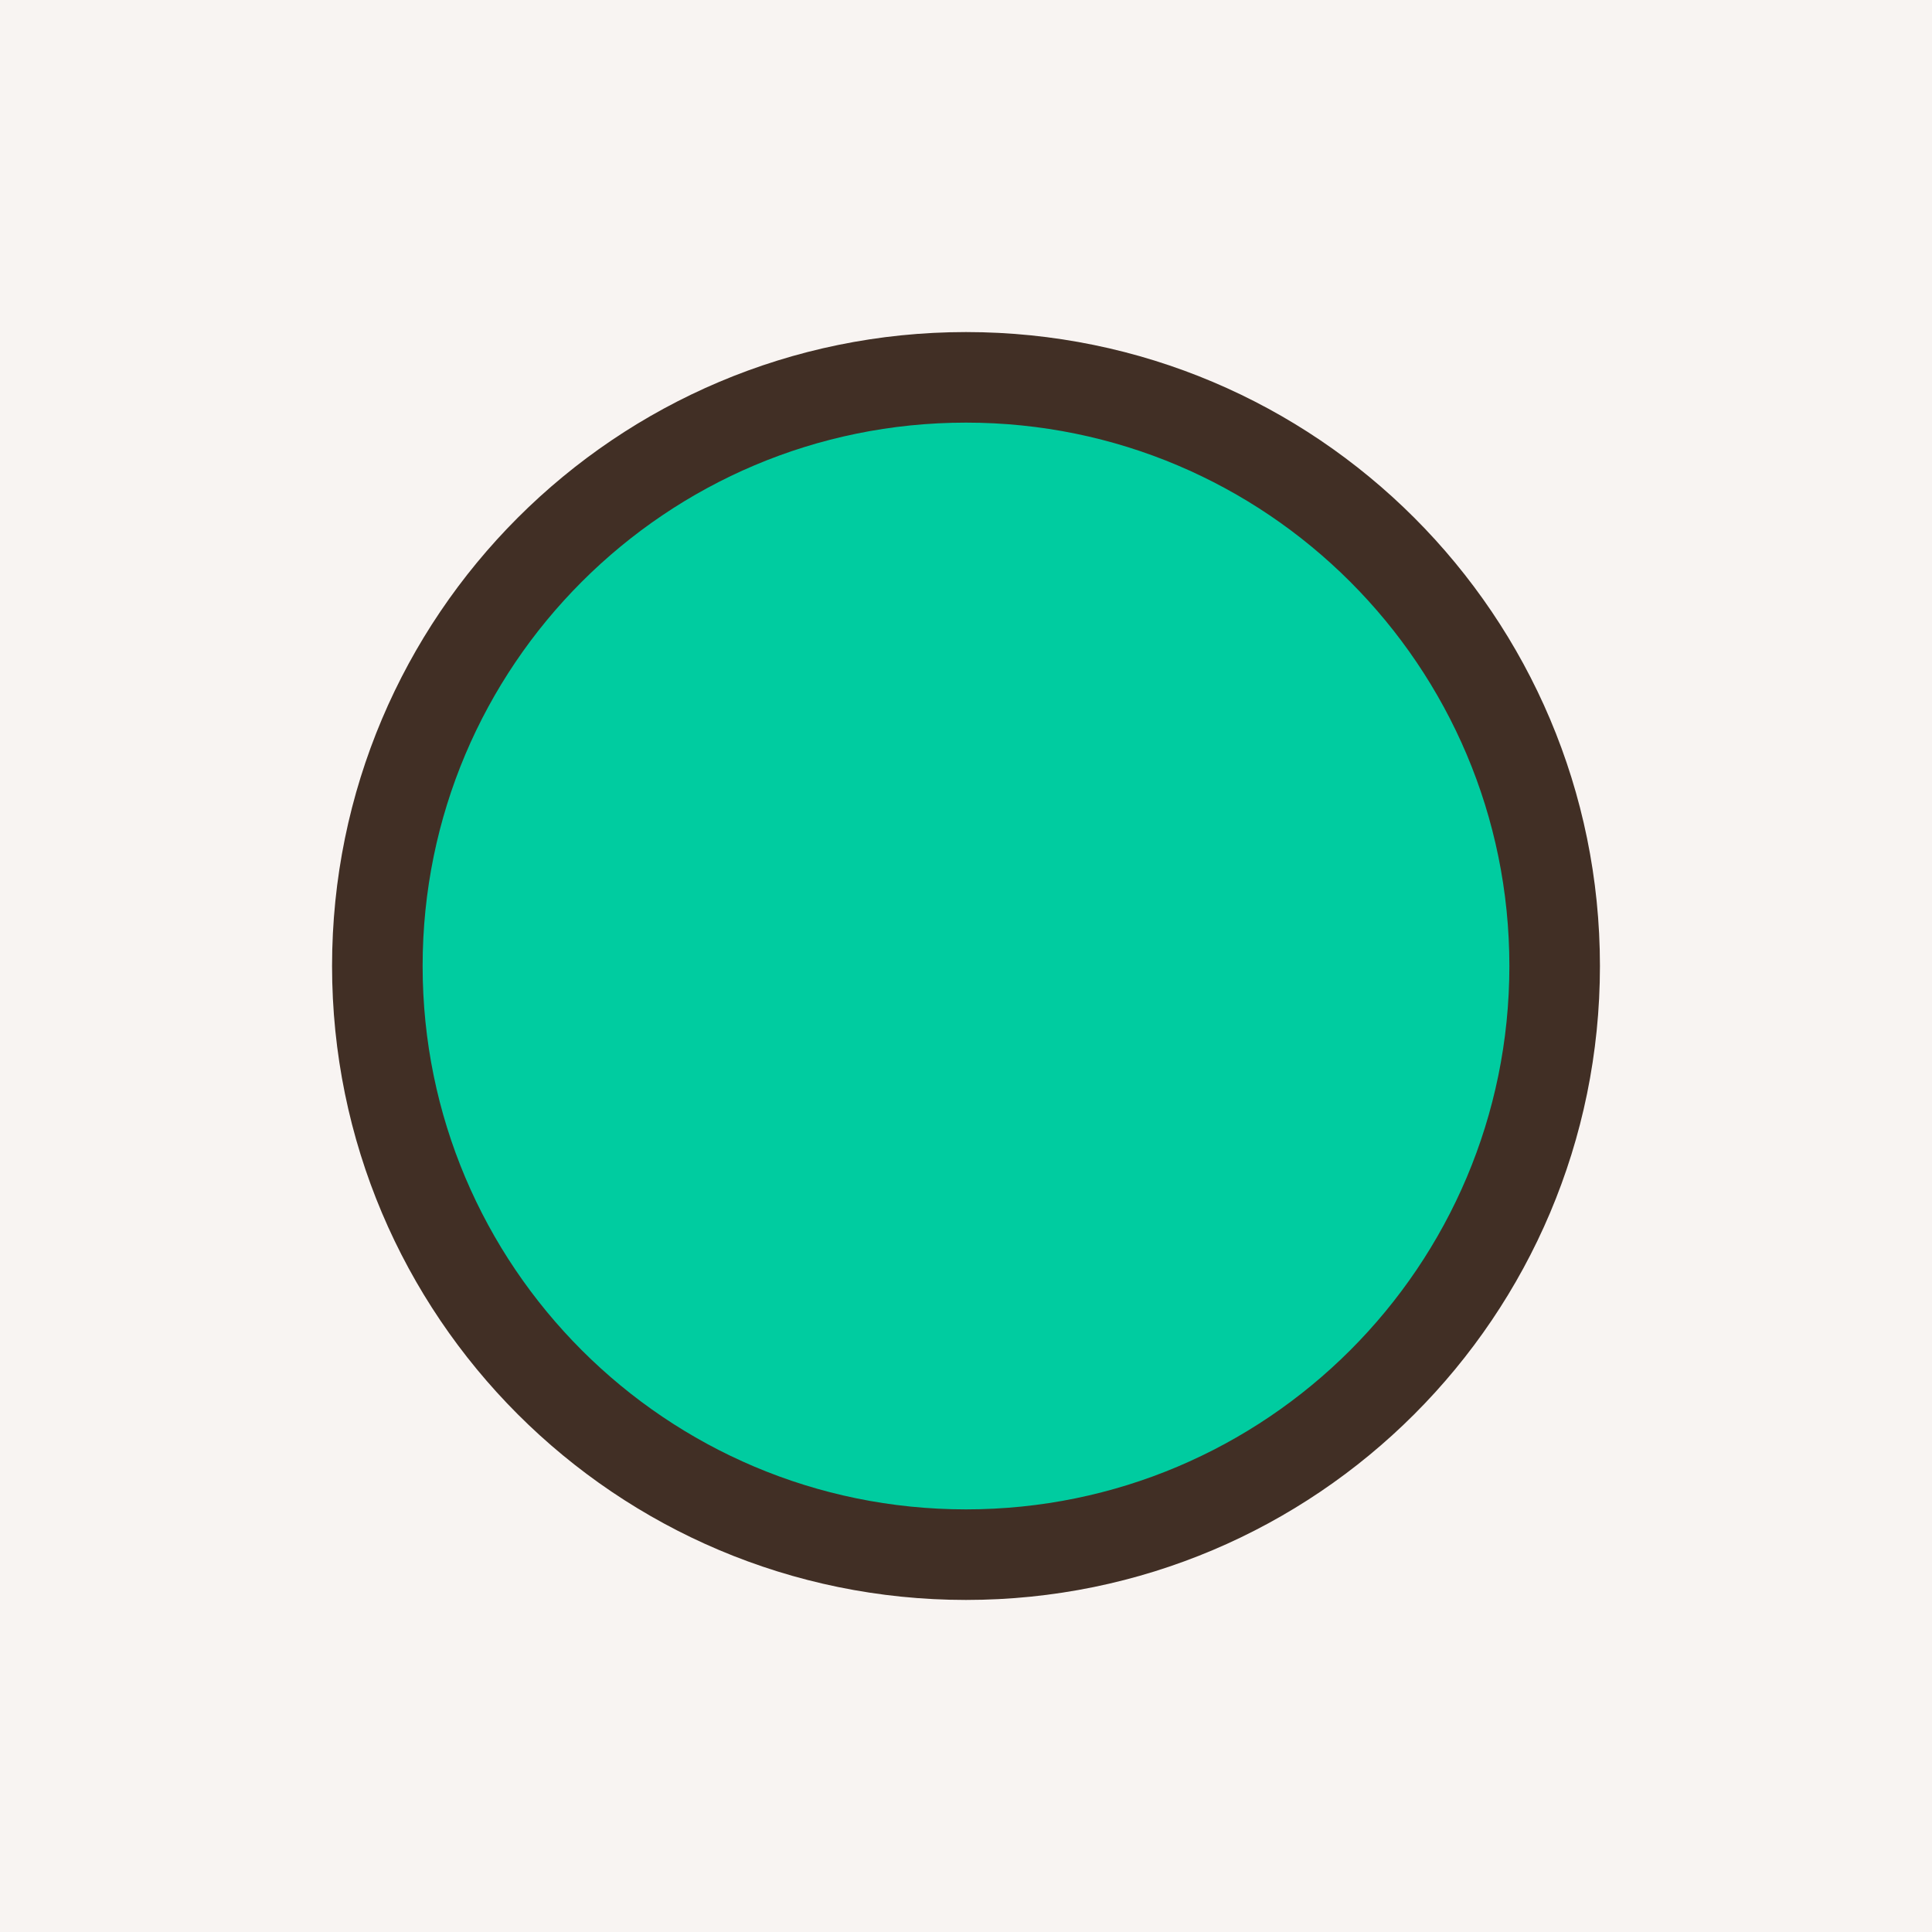
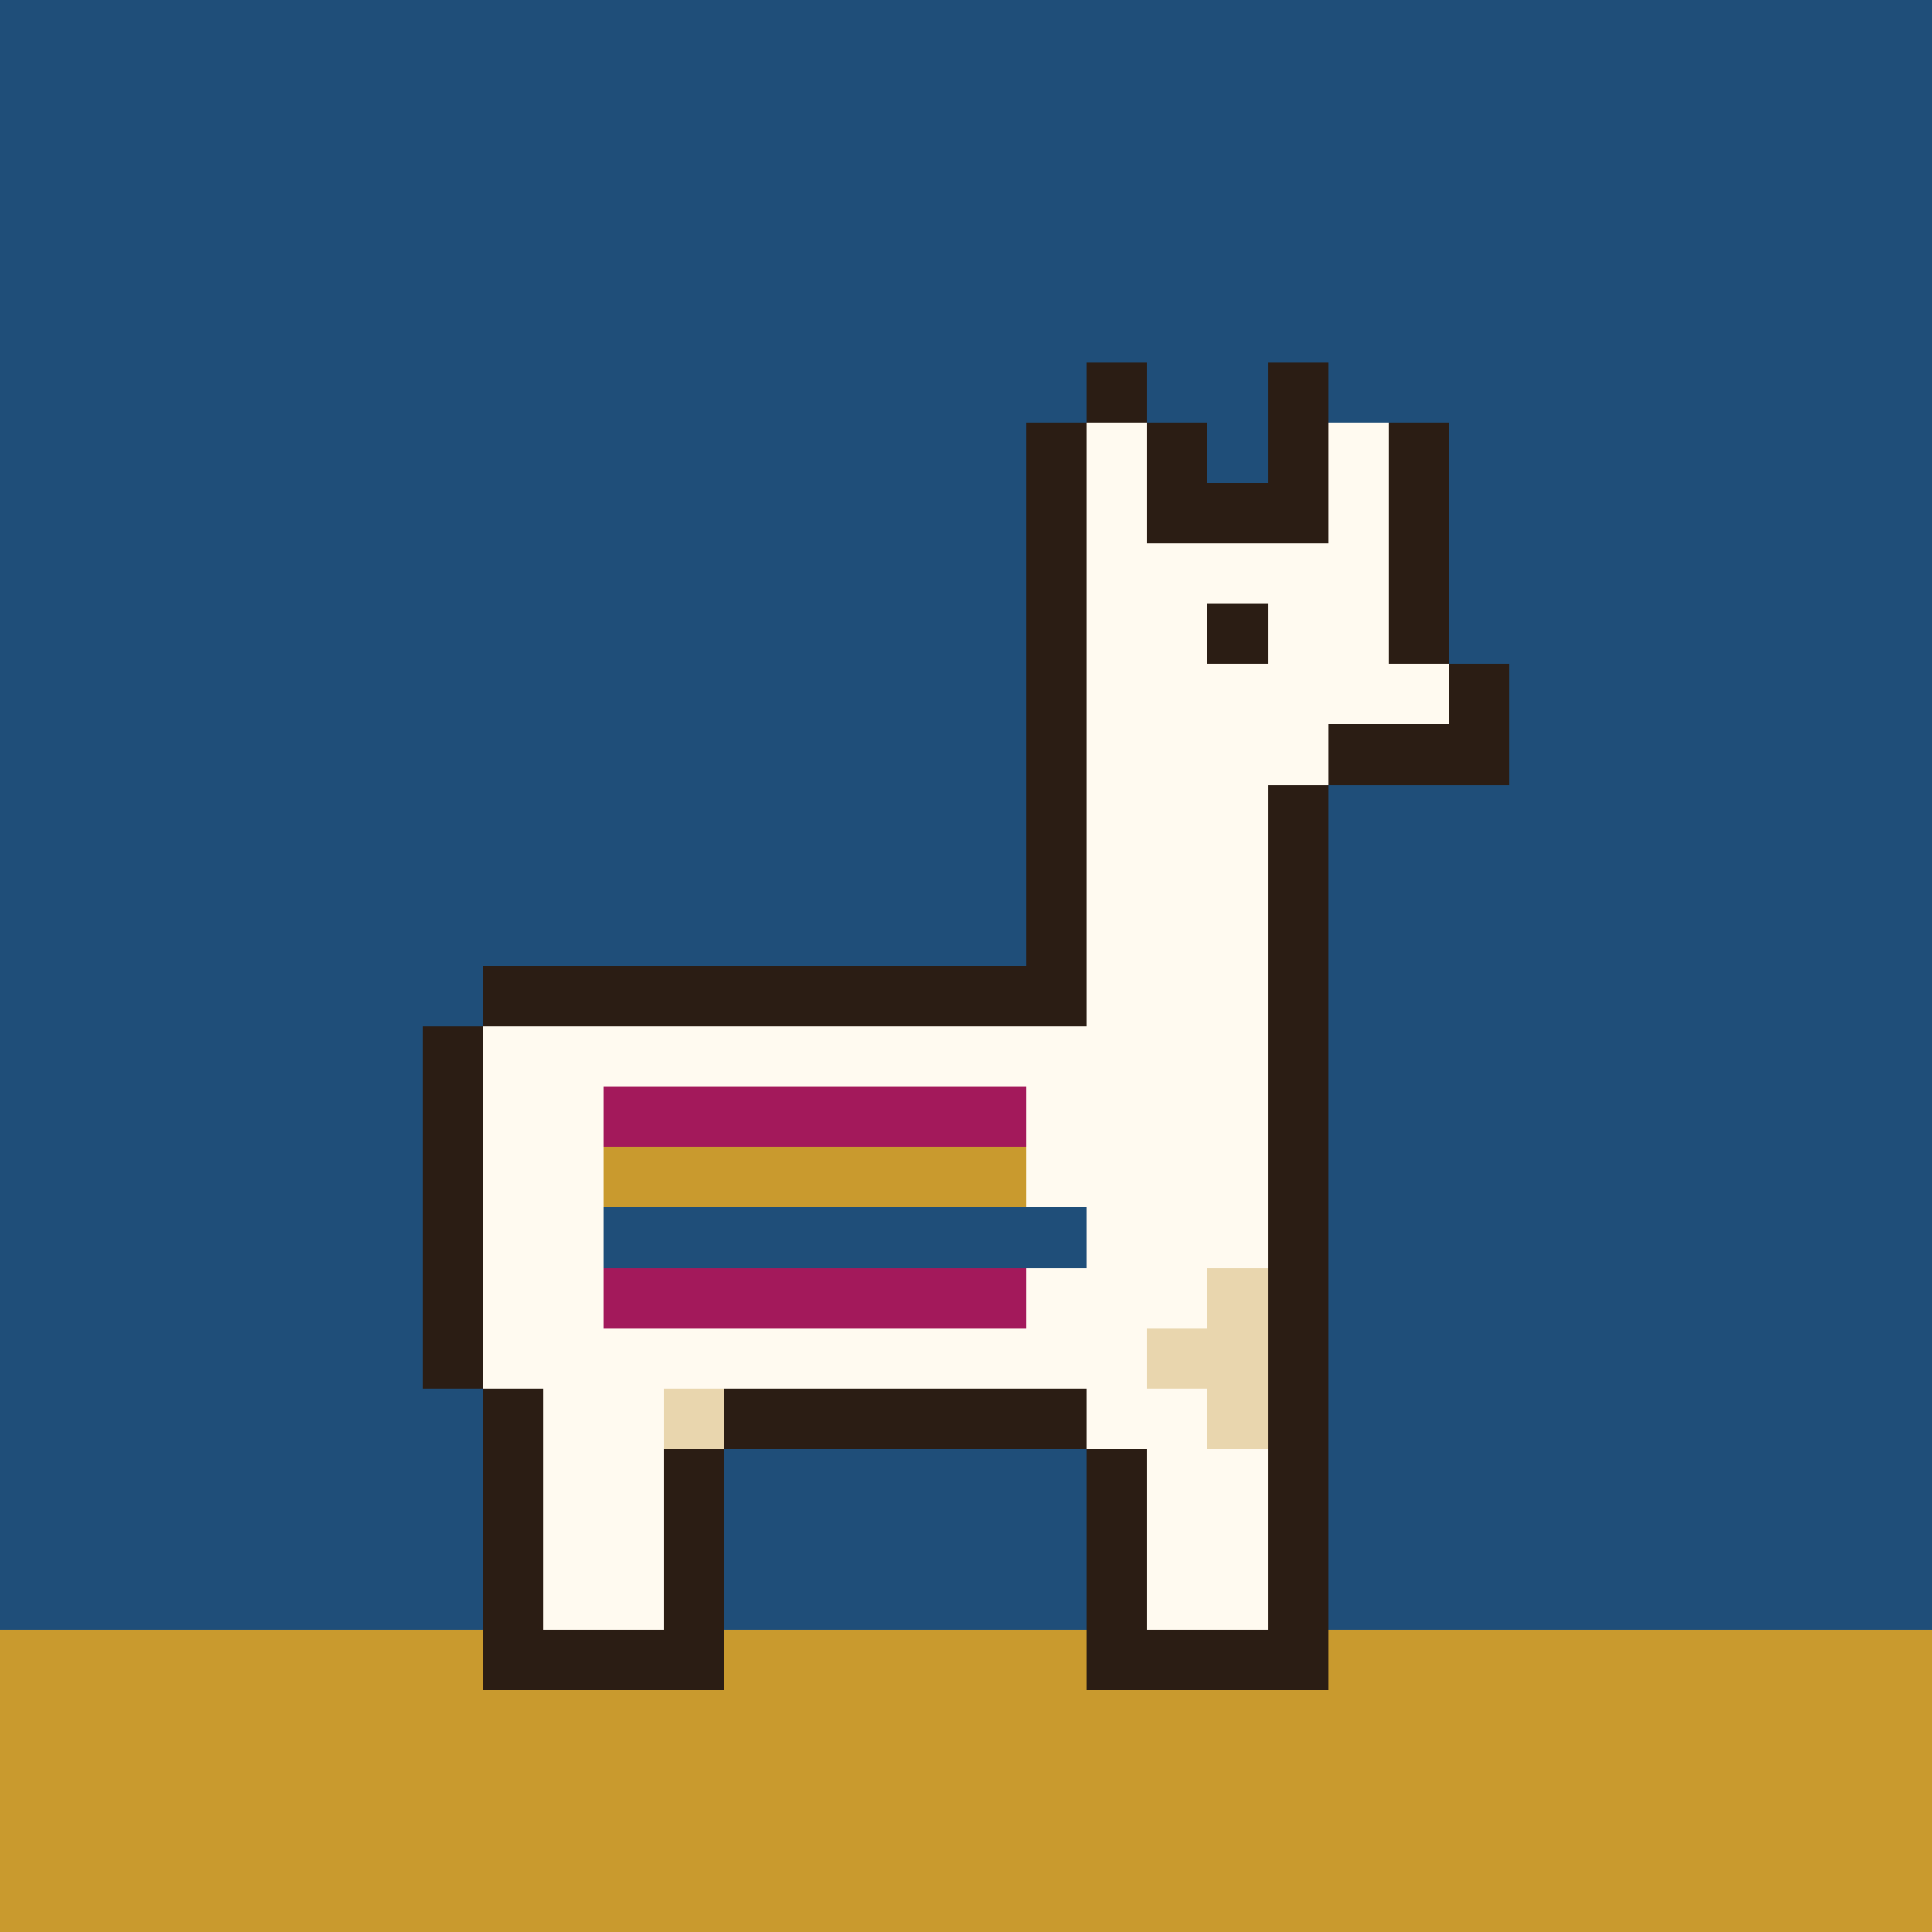
- <svg xmlns="http://www.w3.org/2000/svg" viewBox="0 0 512 512" role="img" aria-labelledby="title">
-   <rect width="512" height="512" fill="#F8F4F2" />
-   <circle cx="256" cy="256" r="156" fill="#00CCA0" stroke="#412F25" stroke-width="24" />
+ <svg xmlns="http://www.w3.org/2000/svg" viewBox="0 0 32 32" shape-rendering="crispEdges">
+   <rect width="32" height="32" fill="#1f4e79" />
+   <rect x="18" y="6" width="1" height="1" fill="#2b1d14" />
+   <rect x="21" y="6" width="1" height="1" fill="#2b1d14" />
+   <rect x="17" y="7" width="1" height="1" fill="#2b1d14" />
+   <rect x="18" y="7" width="1" height="1" fill="#fffaf0" />
+   <rect x="19" y="7" width="1" height="1" fill="#2b1d14" />
+   <rect x="21" y="7" width="1" height="1" fill="#2b1d14" />
+   <rect x="22" y="7" width="1" height="1" fill="#fffaf0" />
+   <rect x="23" y="7" width="1" height="1" fill="#2b1d14" />
+   <rect x="17" y="8" width="1" height="1" fill="#2b1d14" />
+   <rect x="18" y="8" width="1" height="1" fill="#fffaf0" />
+   <rect x="19" y="8" width="3" height="1" fill="#2b1d14" />
+   <rect x="22" y="8" width="1" height="1" fill="#fffaf0" />
+   <rect x="23" y="8" width="1" height="1" fill="#2b1d14" />
+   <rect x="17" y="9" width="1" height="1" fill="#2b1d14" />
+   <rect x="18" y="9" width="5" height="1" fill="#fffaf0" />
+   <rect x="23" y="9" width="1" height="1" fill="#2b1d14" />
+   <rect x="17" y="10" width="1" height="1" fill="#2b1d14" />
+   <rect x="18" y="10" width="2" height="1" fill="#fffaf0" />
+   <rect x="20" y="10" width="1" height="1" fill="#2b1d14" />
+   <rect x="21" y="10" width="2" height="1" fill="#fffaf0" />
+   <rect x="23" y="10" width="1" height="1" fill="#2b1d14" />
+   <rect x="17" y="11" width="1" height="1" fill="#2b1d14" />
+   <rect x="18" y="11" width="6" height="1" fill="#fffaf0" />
+   <rect x="24" y="11" width="1" height="1" fill="#2b1d14" />
+   <rect x="17" y="12" width="1" height="1" fill="#2b1d14" />
+   <rect x="18" y="12" width="4" height="1" fill="#fffaf0" />
+   <rect x="22" y="12" width="3" height="1" fill="#2b1d14" />
+   <rect x="17" y="13" width="1" height="1" fill="#2b1d14" />
+   <rect x="18" y="13" width="3" height="1" fill="#fffaf0" />
+   <rect x="21" y="13" width="1" height="1" fill="#2b1d14" />
+   <rect x="17" y="14" width="1" height="1" fill="#2b1d14" />
+   <rect x="18" y="14" width="3" height="1" fill="#fffaf0" />
+   <rect x="21" y="14" width="1" height="1" fill="#2b1d14" />
+   <rect x="17" y="15" width="1" height="1" fill="#2b1d14" />
+   <rect x="18" y="15" width="3" height="1" fill="#fffaf0" />
+   <rect x="21" y="15" width="1" height="1" fill="#2b1d14" />
+   <rect x="8" y="16" width="10" height="1" fill="#2b1d14" />
+   <rect x="18" y="16" width="3" height="1" fill="#fffaf0" />
+   <rect x="21" y="16" width="1" height="1" fill="#2b1d14" />
+   <rect x="7" y="17" width="1" height="1" fill="#2b1d14" />
+   <rect x="8" y="17" width="13" height="1" fill="#fffaf0" />
+   <rect x="21" y="17" width="1" height="1" fill="#2b1d14" />
+   <rect x="7" y="18" width="1" height="1" fill="#2b1d14" />
+   <rect x="8" y="18" width="2" height="1" fill="#fffaf0" />
+   <rect x="10" y="18" width="7" height="1" fill="#a3195b" />
+   <rect x="17" y="18" width="4" height="1" fill="#fffaf0" />
+   <rect x="21" y="18" width="1" height="1" fill="#2b1d14" />
+   <rect x="7" y="19" width="1" height="1" fill="#2b1d14" />
+   <rect x="8" y="19" width="2" height="1" fill="#fffaf0" />
+   <rect x="10" y="19" width="7" height="1" fill="#c99a2e" />
+   <rect x="17" y="19" width="4" height="1" fill="#fffaf0" />
+   <rect x="21" y="19" width="1" height="1" fill="#2b1d14" />
+   <rect x="7" y="20" width="1" height="1" fill="#2b1d14" />
+   <rect x="8" y="20" width="2" height="1" fill="#fffaf0" />
+   <rect x="18" y="20" width="3" height="1" fill="#fffaf0" />
+   <rect x="21" y="20" width="1" height="1" fill="#2b1d14" />
+   <rect x="7" y="21" width="1" height="1" fill="#2b1d14" />
+   <rect x="8" y="21" width="2" height="1" fill="#fffaf0" />
+   <rect x="10" y="21" width="7" height="1" fill="#a3195b" />
+   <rect x="17" y="21" width="3" height="1" fill="#fffaf0" />
+   <rect x="20" y="21" width="1" height="1" fill="#e9d6ae" />
+   <rect x="21" y="21" width="1" height="1" fill="#2b1d14" />
+   <rect x="7" y="22" width="1" height="1" fill="#2b1d14" />
+   <rect x="8" y="22" width="11" height="1" fill="#fffaf0" />
+   <rect x="19" y="22" width="2" height="1" fill="#e9d6ae" />
+   <rect x="21" y="22" width="1" height="1" fill="#2b1d14" />
+   <rect x="8" y="23" width="1" height="1" fill="#2b1d14" />
+   <rect x="9" y="23" width="2" height="1" fill="#fffaf0" />
+   <rect x="11" y="23" width="1" height="1" fill="#e9d6ae" />
+   <rect x="12" y="23" width="6" height="1" fill="#2b1d14" />
+   <rect x="18" y="23" width="2" height="1" fill="#fffaf0" />
+   <rect x="20" y="23" width="1" height="1" fill="#e9d6ae" />
+   <rect x="21" y="23" width="1" height="1" fill="#2b1d14" />
+   <rect x="8" y="24" width="1" height="1" fill="#2b1d14" />
+   <rect x="9" y="24" width="2" height="1" fill="#fffaf0" />
+   <rect x="11" y="24" width="1" height="1" fill="#2b1d14" />
+   <rect x="18" y="24" width="1" height="1" fill="#2b1d14" />
+   <rect x="19" y="24" width="2" height="1" fill="#fffaf0" />
+   <rect x="21" y="24" width="1" height="1" fill="#2b1d14" />
+   <rect x="8" y="25" width="1" height="1" fill="#2b1d14" />
+   <rect x="9" y="25" width="2" height="1" fill="#fffaf0" />
+   <rect x="11" y="25" width="1" height="1" fill="#2b1d14" />
+   <rect x="18" y="25" width="1" height="1" fill="#2b1d14" />
+   <rect x="19" y="25" width="2" height="1" fill="#fffaf0" />
+   <rect x="21" y="25" width="1" height="1" fill="#2b1d14" />
+   <rect x="8" y="26" width="1" height="1" fill="#2b1d14" />
+   <rect x="9" y="26" width="2" height="1" fill="#fffaf0" />
+   <rect x="11" y="26" width="1" height="1" fill="#2b1d14" />
+   <rect x="18" y="26" width="1" height="1" fill="#2b1d14" />
+   <rect x="19" y="26" width="2" height="1" fill="#fffaf0" />
+   <rect x="21" y="26" width="1" height="1" fill="#2b1d14" />
+   <rect x="0" y="27" width="8" height="1" fill="#c99a2e" />
+   <rect x="8" y="27" width="4" height="1" fill="#2b1d14" />
+   <rect x="12" y="27" width="6" height="1" fill="#c99a2e" />
+   <rect x="18" y="27" width="4" height="1" fill="#2b1d14" />
+   <rect x="22" y="27" width="10" height="1" fill="#c99a2e" />
+   <rect x="0" y="28" width="32" height="1" fill="#c99a2e" />
+   <rect x="0" y="29" width="32" height="1" fill="#c99a2e" />
+   <rect x="0" y="30" width="32" height="1" fill="#c99a2e" />
+   <rect x="0" y="31" width="32" height="1" fill="#c99a2e" />
</svg>
